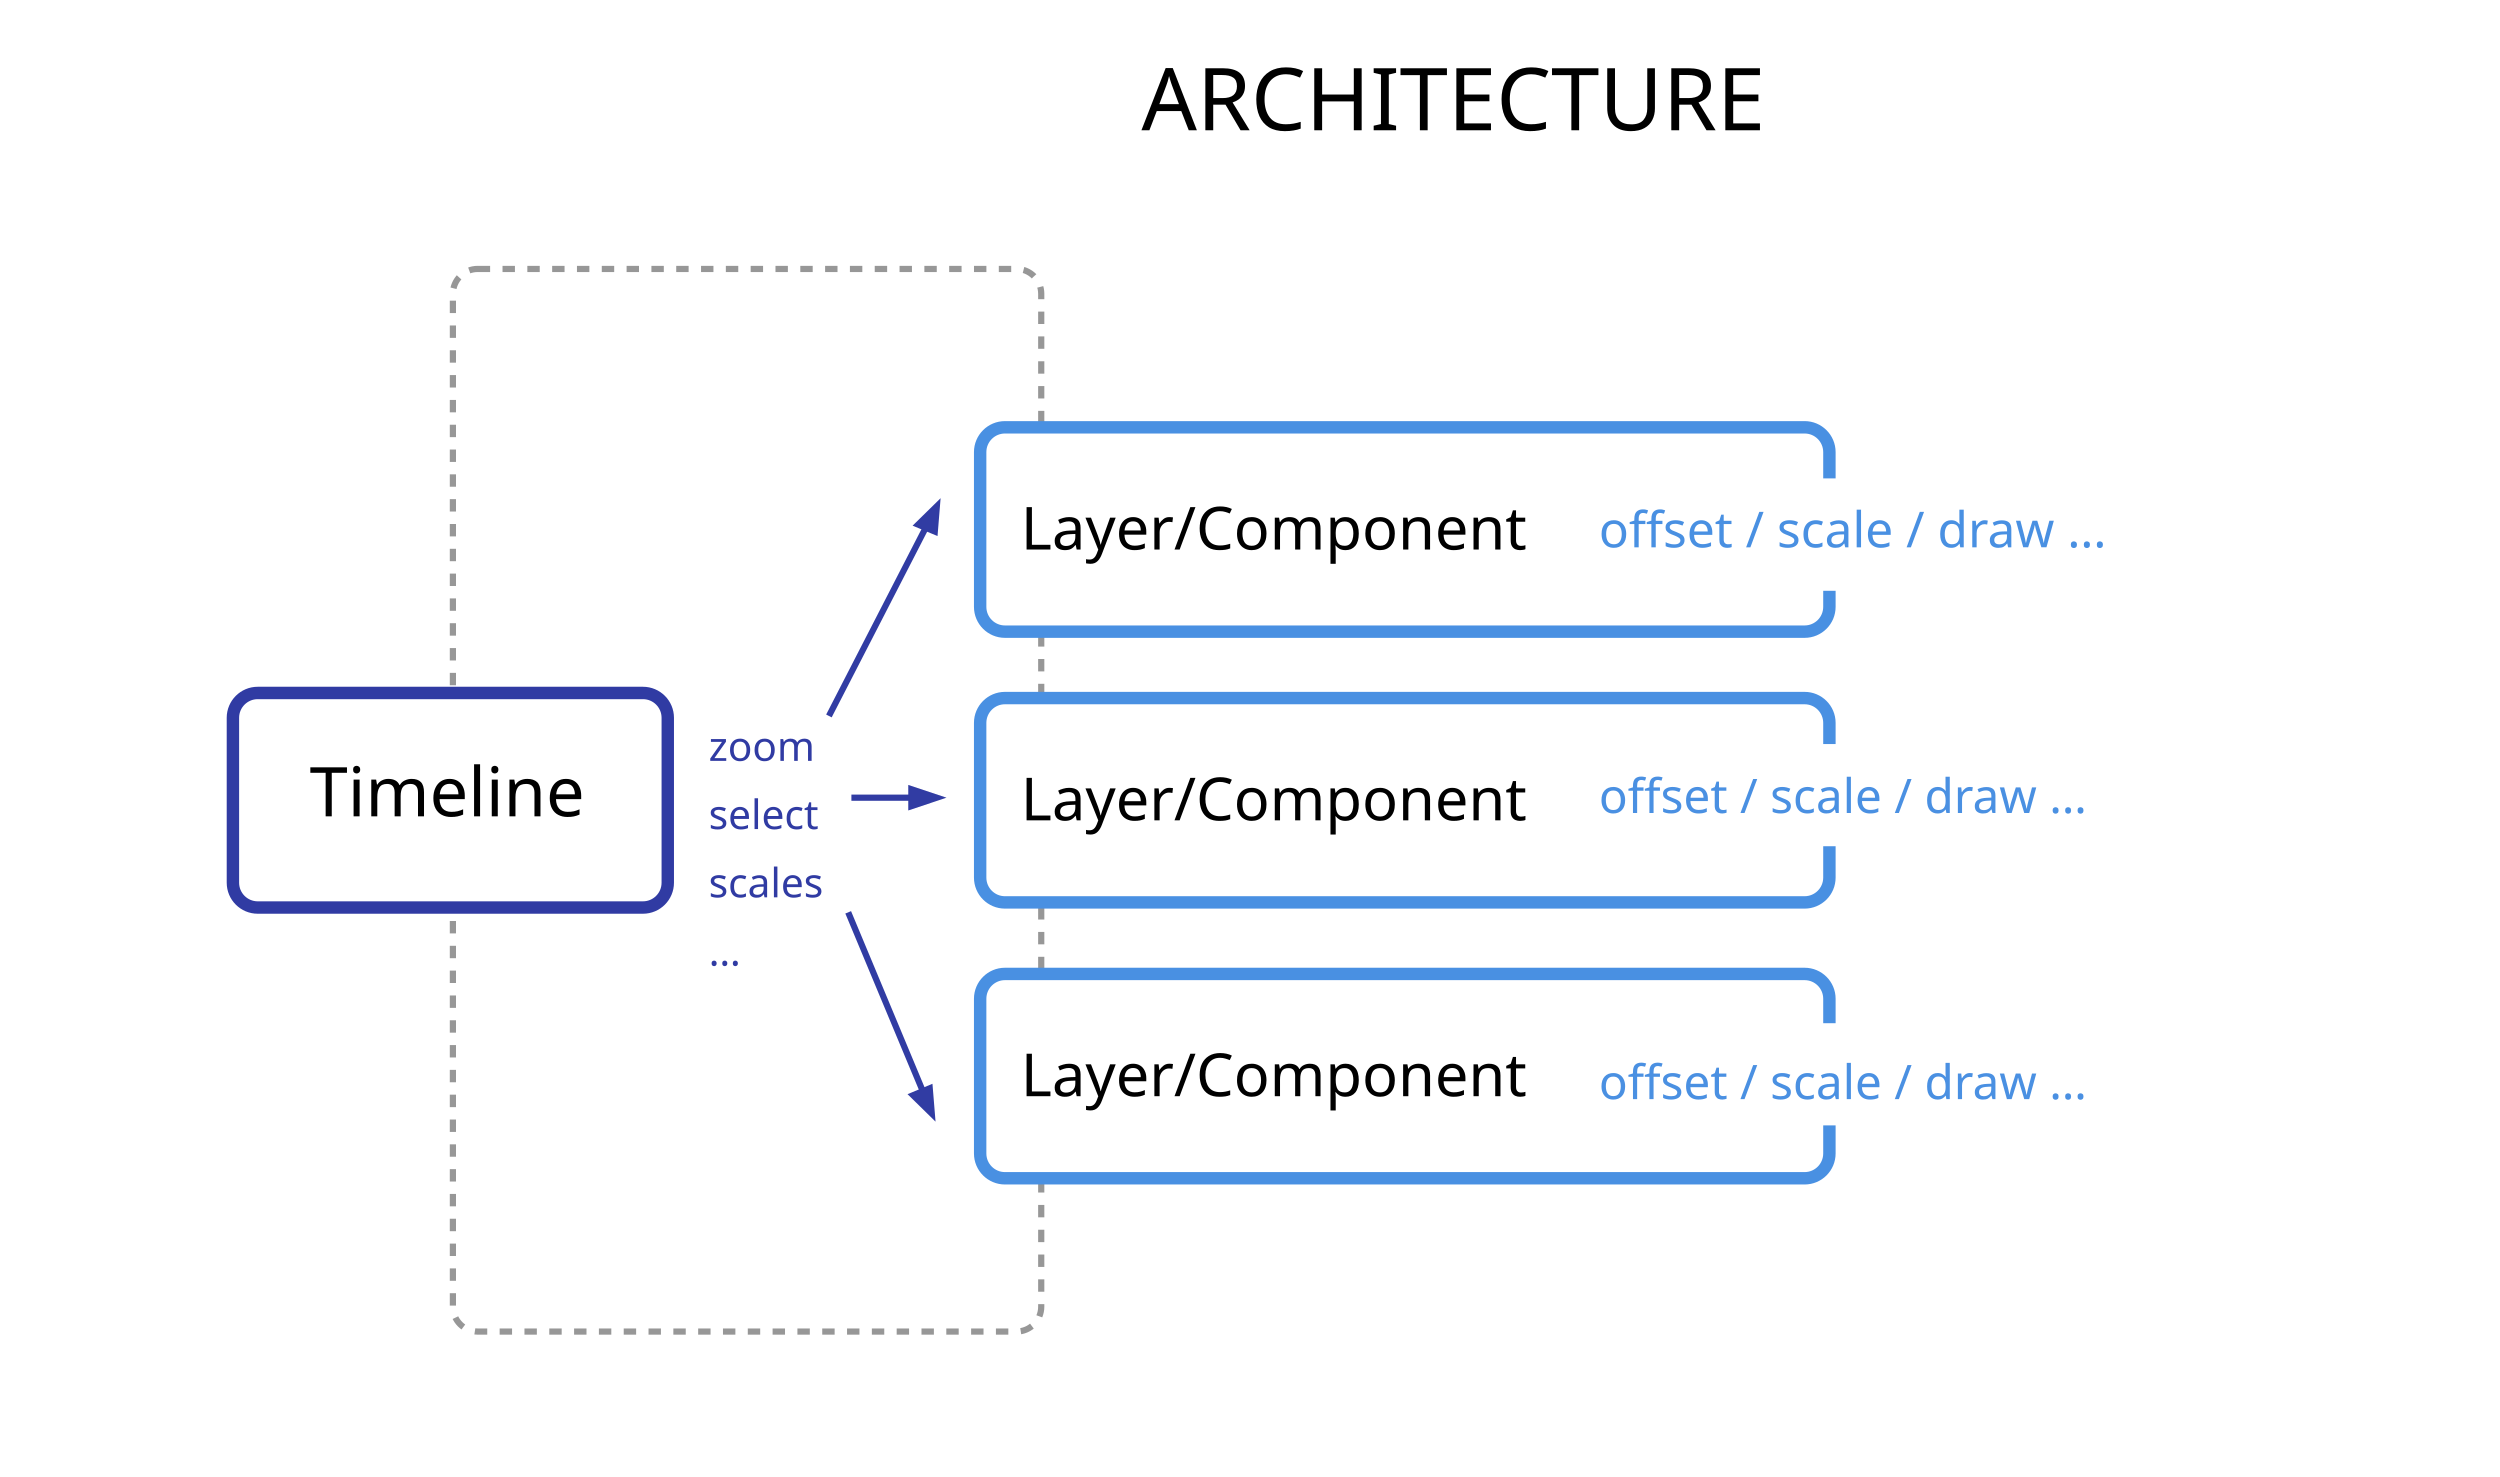
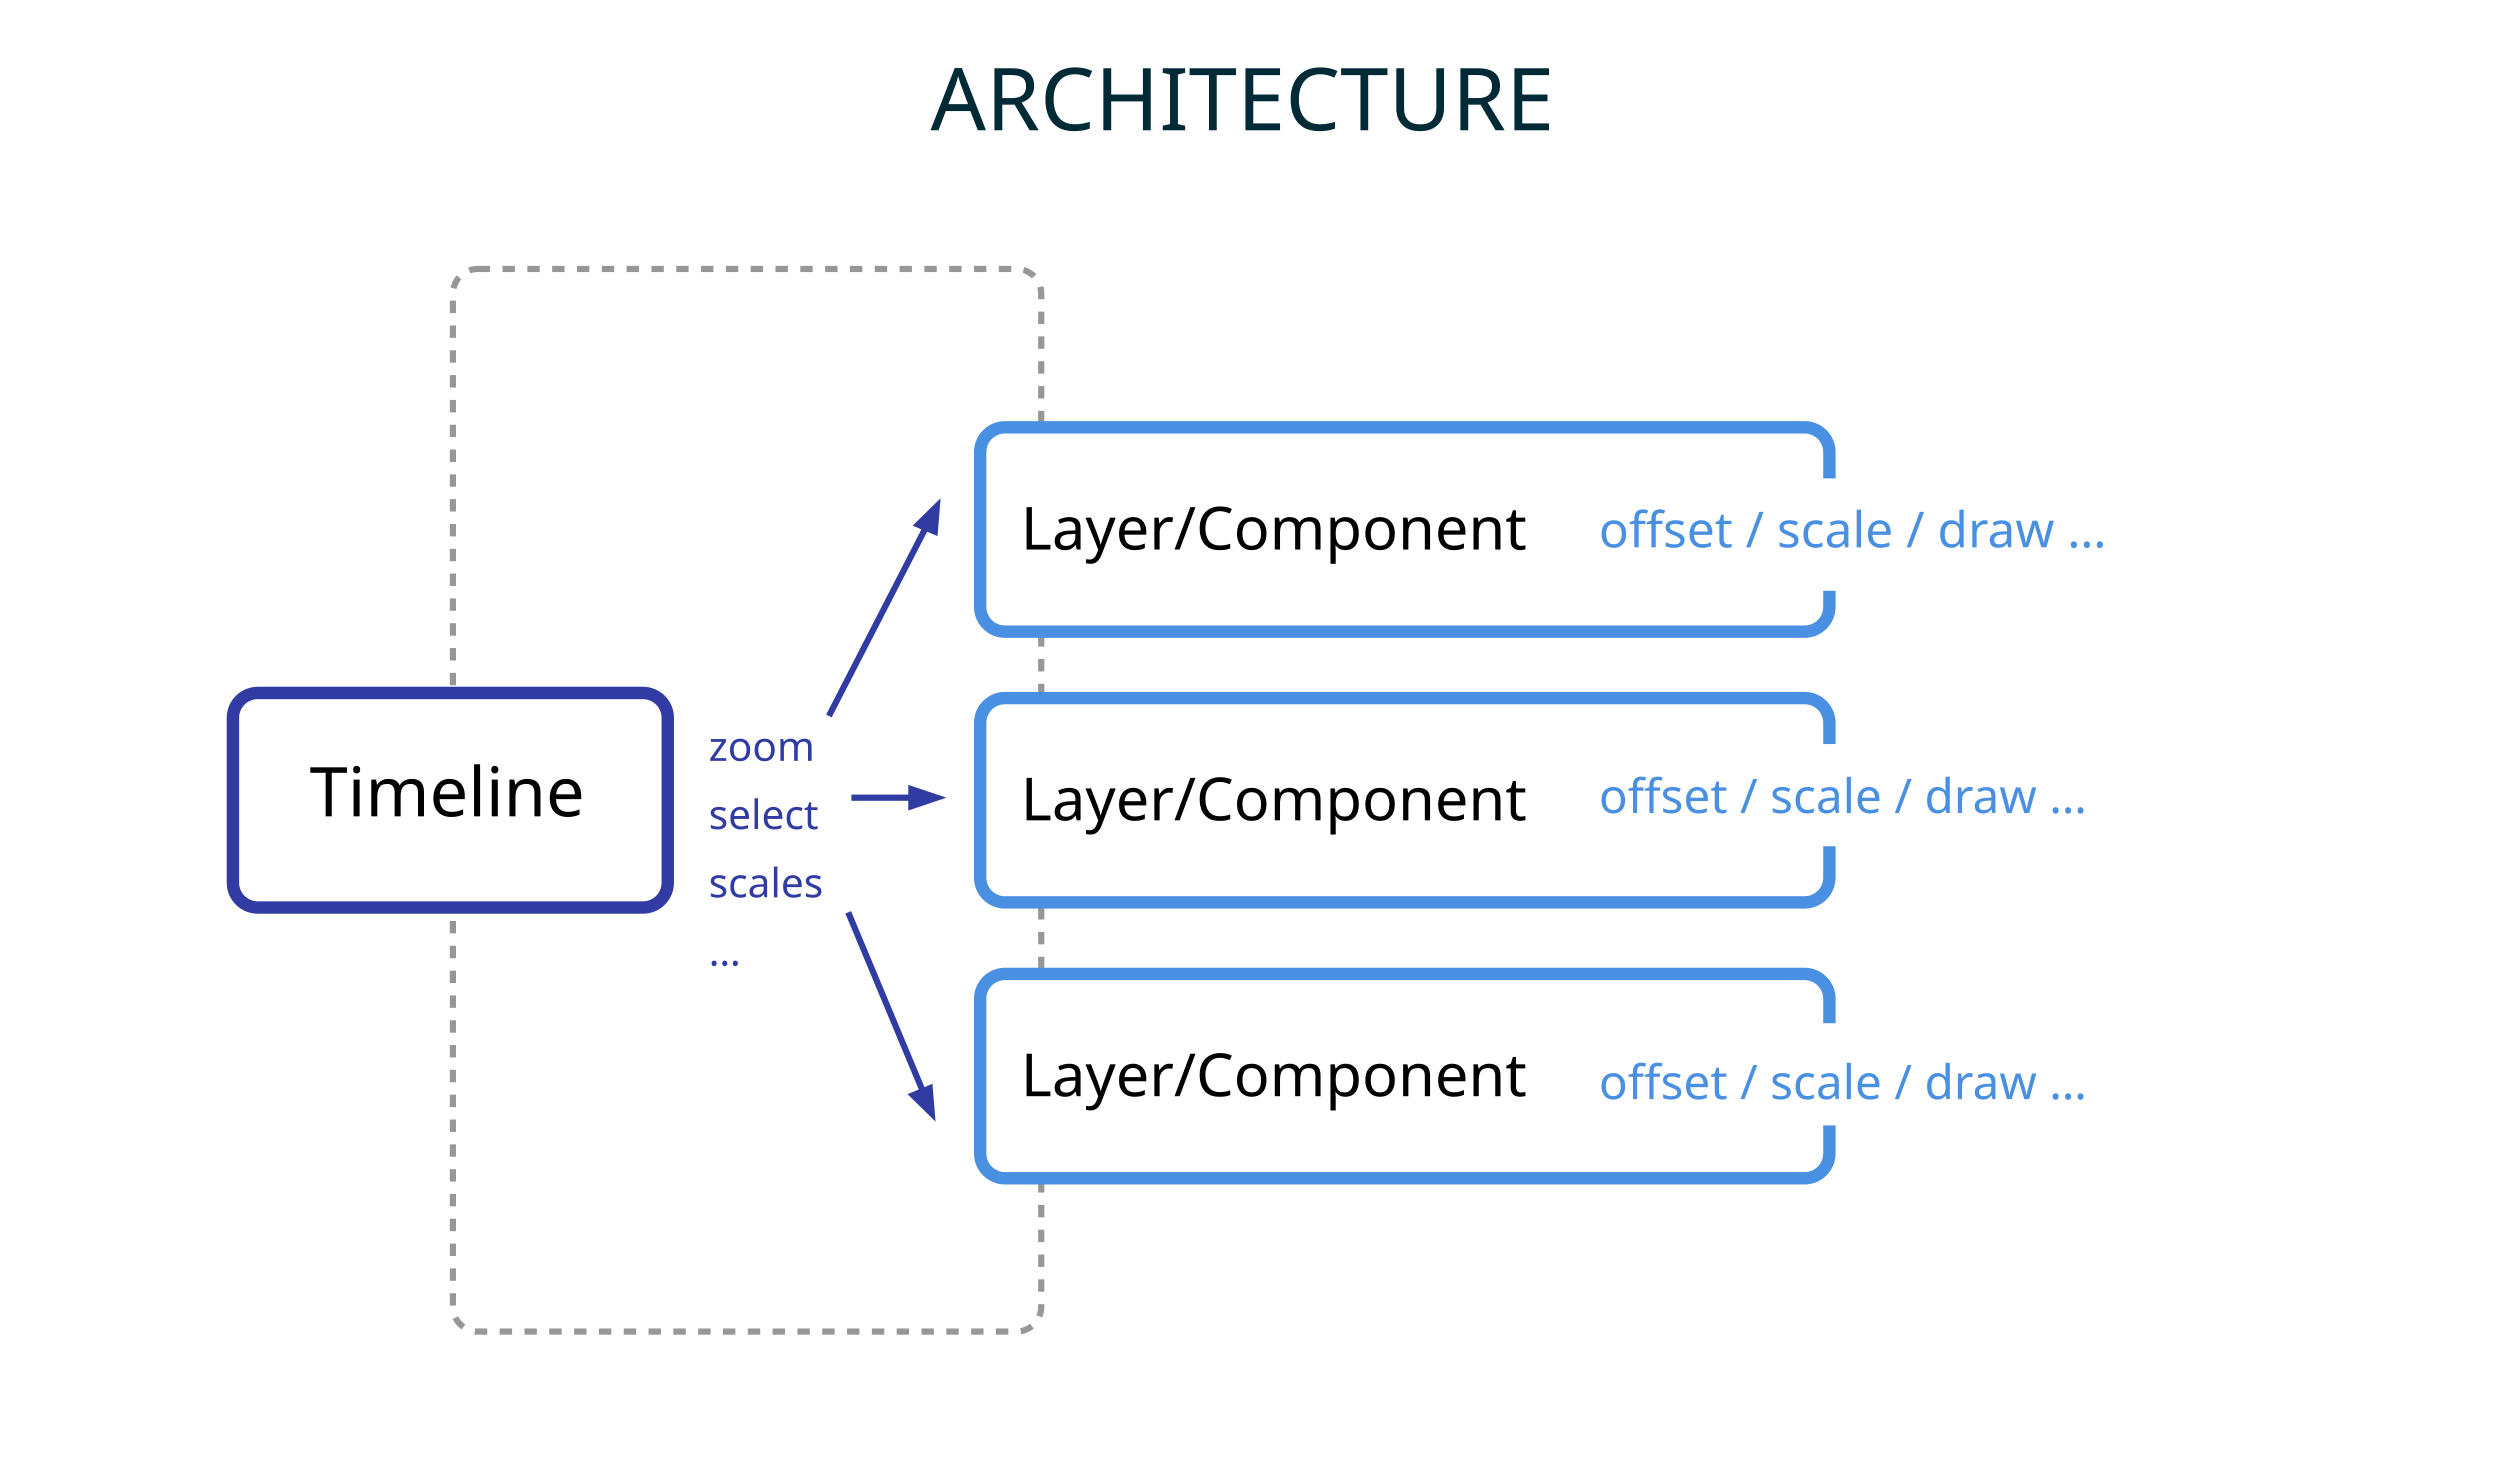
<svg xmlns="http://www.w3.org/2000/svg" width="403px" height="238px" viewBox="0 0 403 238" version="1.1">
  <defs />
  <g id="Page-1" stroke="none" stroke-width="1" fill="none" fill-rule="evenodd">
    <rect id="Rectangle-10" fill="#FFFFFF" x="-30.5" y="-2.403" width="444.526" height="262.806" />
    <g id="Group" transform="translate(37, 43)">
      <rect id="Rectangle-44" stroke="#979797" stroke-dasharray="2,2" fill="#FFFFFF" x="36.007" y="0.353" width="94.84" height="171.294" rx="4" />
      <g id="Rectangle-38-+-timeLine" transform="translate(0.545679, 68.70588)">
        <rect id="Rectangle-38" stroke="#303BA3" stroke-width="2" fill="#FFFFFF" x="0" y="0" width="70.099" height="34.588" rx="4" />
        <text id="Timeline" font-family="PT Sans" font-size="11.053" font-weight="normal" fill="#000000">
          <tspan x="12.37" y="19.882">Timeline</tspan>
        </text>
      </g>
      <text id="zoom" fill="#303BA3" font-family="PT Sans" font-size="6.545" font-weight="normal" line-spacing="10">
        <tspan x="77.242" y="79.647">zoom</tspan>
        <tspan x="77.242" y="90.647">select</tspan>
        <tspan x="77.242" y="101.647">scales</tspan>
        <tspan x="77.242" y="112.647">…</tspan>
      </text>
      <rect id="Rectangle-38-copy" stroke="#4990E2" stroke-width="2" fill="#FFFFFF" x="121.002" y="25.882" width="136.899" height="32.941" rx="4" />
      <rect id="Rectangle-38-copy" stroke="#4990E2" stroke-width="2" fill="#FFFFFF" x="121.002" y="69.529" width="136.899" height="32.941" rx="4" />
      <rect id="Rectangle-38-copy" stroke="#4990E2" stroke-width="2" fill="#FFFFFF" x="121.002" y="114" width="136.899" height="32.941" rx="4" />
      <rect id="Rectangle-38-copy-2" fill="#FFFFFF" x="221.347" y="34.118" width="92.581" height="18.118" />
      <text id="Layer/Component" font-family="PT Sans" font-size="9.6" font-weight="normal" fill="#000000">
        <tspan x="127.548" y="45.588">Layer/Component</tspan>
      </text>
      <text id="offset-/-scale-/-dra" fill="#4990E2" font-family="PT Sans" font-size="8" font-weight="normal">
        <tspan x="220.738" y="45.235">offset / scale / draw …</tspan>
      </text>
      <rect id="Rectangle-38-copy-3" fill="#FFFFFF" x="219.089" y="76.941" width="92.581" height="16.471" />
      <rect id="Rectangle-38-copy-5" fill="#FFFFFF" x="219.089" y="121.941" width="92.581" height="16.471" />
      <rect id="Rectangle-38-copy-4" fill="#FFFFFF" x="224.037" y="122.235" width="25.565" height="18.118" />
      <text id="Layer/Component" font-family="PT Sans" font-size="9.6" font-weight="normal" fill="#000000">
        <tspan x="127.548" y="89.235">Layer/Component</tspan>
      </text>
      <text id="offset-/-scale-/-dra" fill="#4990E2" font-family="PT Sans" font-size="7.692" font-weight="normal">
        <tspan x="220.738" y="88.059" fill="#4A90E2">offset / scale / draw …</tspan>
      </text>
      <text id="Layer/Component" font-family="PT Sans" font-size="9.6" font-weight="normal" fill="#000000">
        <tspan x="127.548" y="133.706">Layer/Component</tspan>
      </text>
      <text id="offset-/-scale-/-dra" fill="#4990E2" font-family="PT Sans" font-size="7.692" font-weight="normal">
        <tspan x="220.738" y="134.176" fill="#4A90E2">offset / scale / draw …</tspan>
      </text>
      <g id="arrows" transform="translate(96.20988, 37.30378)">
        <path d="M0.412,35.108 L16.081,4.637 L0.412,35.108 Z" id="Line" stroke="#313CA3" stroke-linecap="square" />
        <path d="M18.416,0.004 L17.92,6.108 L13.9,4.433" id="Triangle-1" fill="#313CA3" />
        <path d="M19.364,48.284 L13.202,50.343 L13.202,46.226" id="Triangle-2" fill="#313CA3" />
        <path d="M17.599,100.506 L13.083,96.077 L17.103,94.402" id="Triangle-3" fill="#313CA3" />
        <path d="M4.536,48.284 L16.081,48.284" id="Line-2" stroke="#313CA3" stroke-linecap="square" />
        <path d="M3.711,67.226 L16.081,96.873" id="Line-3" stroke="#313CA3" stroke-linecap="square" />
      </g>
    </g>
-     <text id="ARCHITECTURE" font-family="PT Sans" font-size="14" font-weight="normal" fill="#000000">
-       <tspan x="184" y="21">ARCHITECTURE</tspan>
+     <text id="ARCHITECTURE" font-family="PT Sans" font-size="14" font-weight="normal" fill="#002B36">
+       <tspan x="150" y="21">ARCHITECTURE</tspan>
    </text>
  </g>
</svg>
